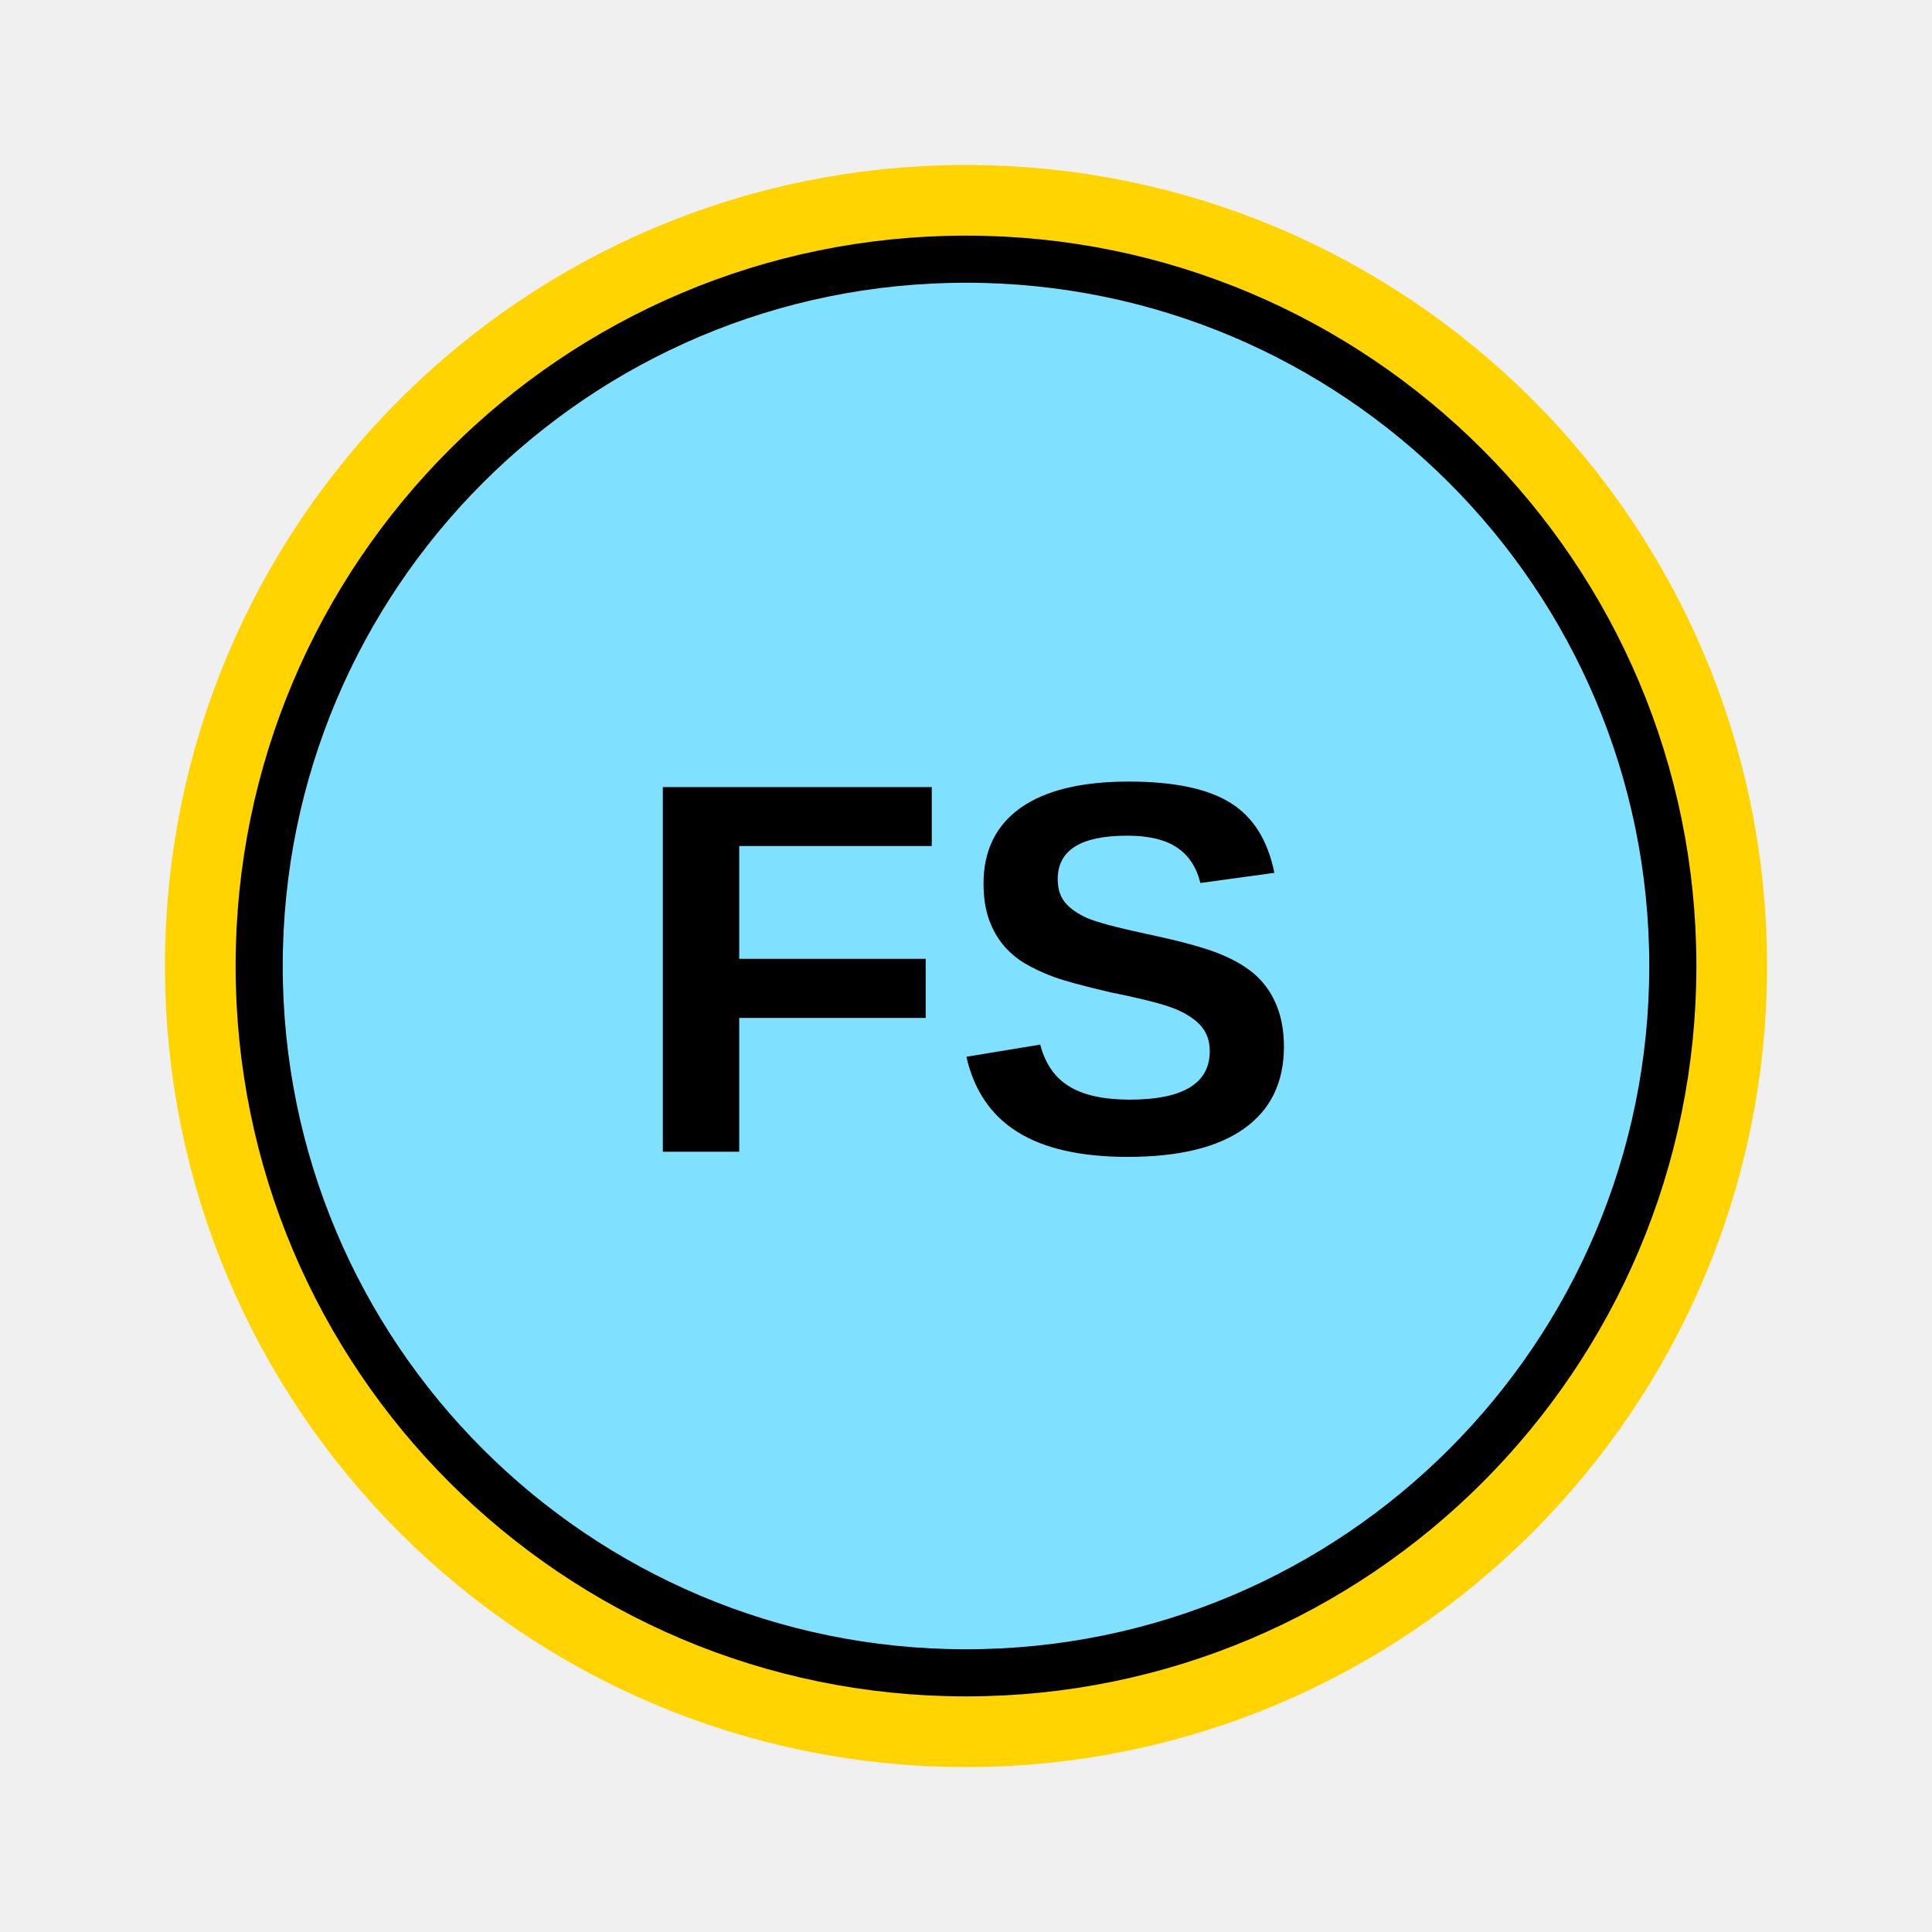
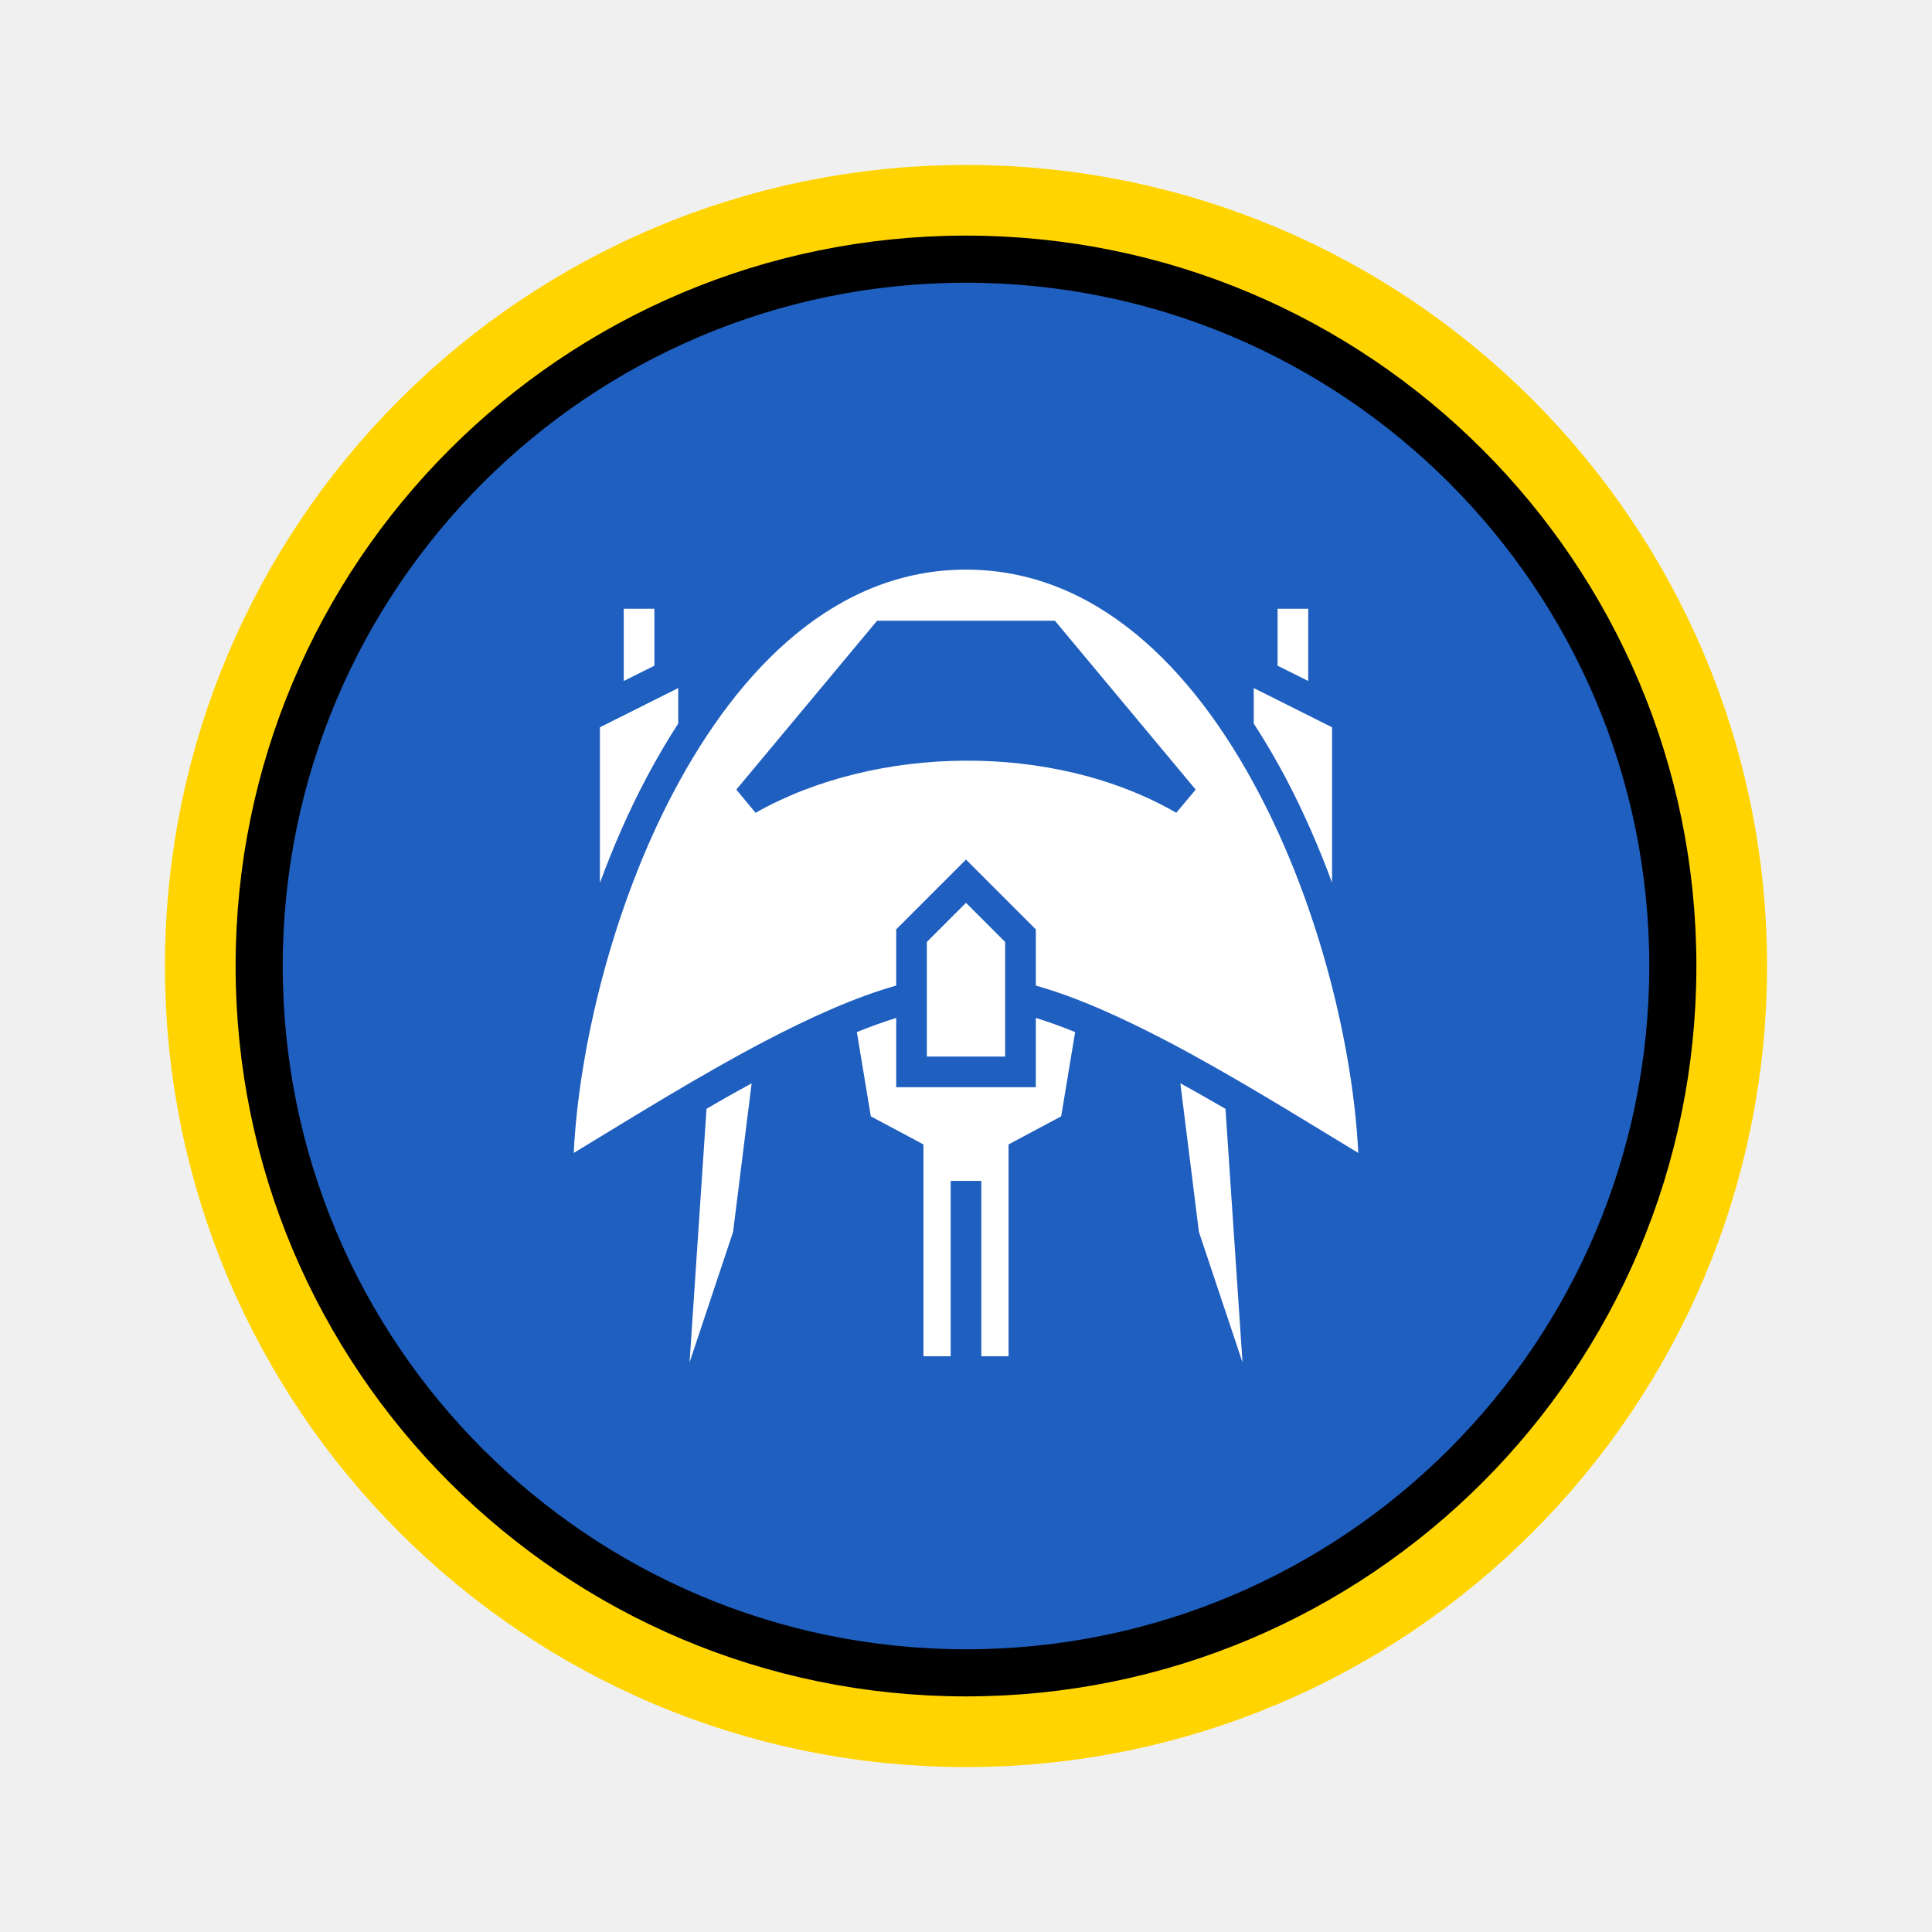
<svg xmlns="http://www.w3.org/2000/svg" version="1.2" baseProfile="tiny" viewBox="18 18 164 164">
  <circle cx="100" cy="100" r="60" stroke-width="16" stroke-linecap="round" stroke-linejoin="round" stroke="#ffd400" fill="none" />
-   <circle cx="100" cy="100" r="60" stroke-width="4" stroke="black" fill="rgb(128,224,255)" fill-opacity="1" />
-   <text x="100" y="103" text-anchor="middle" font-size="45" font-family="Arial" font-weight="bold" dominant-baseline="middle" stroke-width="3" stroke="none" fill="black">FS</text>
+   <circle cx="100" cy="100" r="60" stroke-width="4" stroke="black" fill="#1f5fbf" fill-opacity="1" />
+   <g transform="translate(63.000,63.000) scale(0.144531)" fill="#ffffff" color="#ffffff" stroke="none">
+     <path fill="#ffffff" d="M256 23.2c-75.5 0-132.9 56.75-172.05 131.2c-35.92 68.2-55.33 150.3-58.34 211.4c36.08-21.9 74.59-45.9 112.19-65.6c26.8-14 52.8-25.8 77.2-32.7v-33l41-41l41 41v33c24.4 6.9 50.4 18.7 77.2 32.7c37.6 19.7 76.1 43.7 112.2 65.6c-3-61.1-22.4-143.2-58.4-211.4c-39.1-74.45-96.5-131.2-172-131.2m-201.01 23v42.42l18-9V46.2zm384.01 0v33.42l18 8.99V46.2zm-235.2 7h104.4l82.7 99.2l-11.4 13.6c-72.5-41.8-176.6-39.8-247.1 0l-11.3-13.6zM86.99 92.76l-46 23.04v91.4c7.7-20.9 16.71-41.6 27.04-61.2c5.87-11.1 12.2-22 18.96-32.4zm338.01 0v20.84c6.8 10.4 13.1 21.3 19 32.4c10.3 19.6 19.3 40.2 27 61.1v-91.3zM256 218.9l-23 23v67.3h46v-67.3zm-41 67.6c-7.4 2.3-15.2 5.1-23.1 8.3l8.2 49.5l30.9 16.5v124.4h16v-103h18v103h16V360.8l30.9-16.5l8.2-49.5c-7.9-3.2-15.7-6-23.1-8.3v40.7h-82zm-84.9 38.4c-8.8 4.8-17.7 9.8-26.5 15l-9.96 148.9l25.56-76.6zm251.8 0l10.9 87.3l25.6 76.6l-10-148.9c-8.8-5.1-17.7-10.2-26.5-15" />
+   </g>
</svg>
